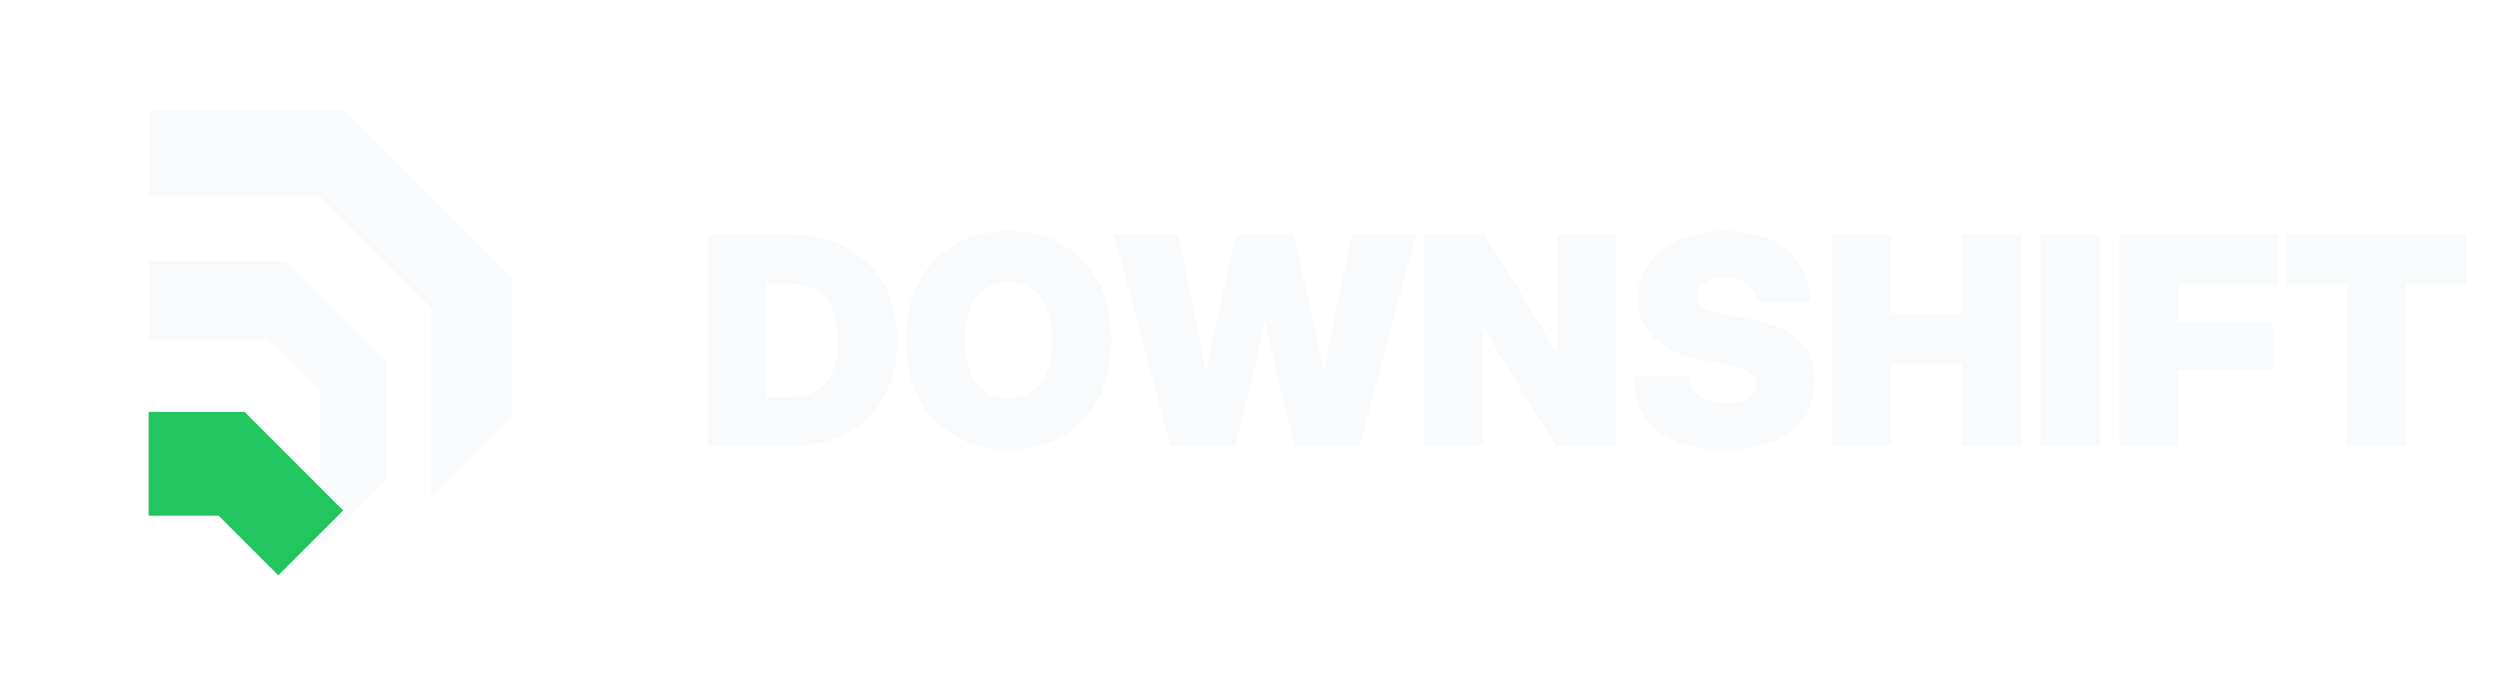
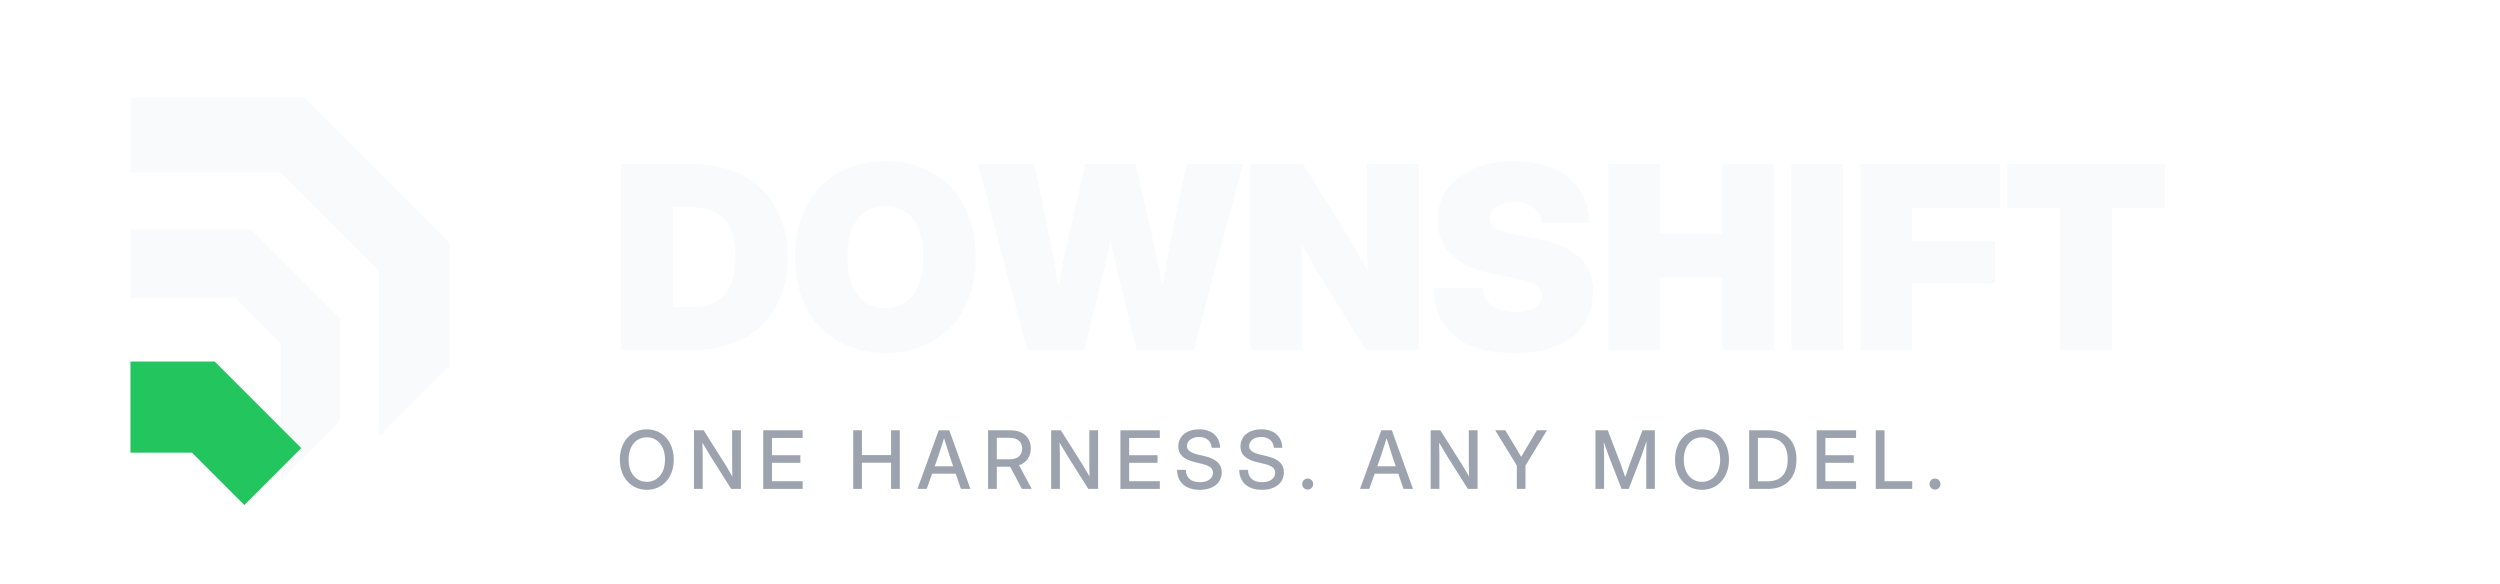
- <svg xmlns="http://www.w3.org/2000/svg" viewBox="0 0 790 215" role="img">
+ <svg xmlns="http://www.w3.org/2000/svg" viewBox="0 0 900 210" role="img">
  <g transform="translate(24 17) scale(0.82)">
    <path d="M28 22 H104 L168 86 V140 L137 171 V98 L94 55 H28 Z" fill="#F9FAFB" />
    <path d="M28 80 H81 L120 119 V164 L94 190 V130 L74 110 H28 Z" fill="#F9FAFB" />
    <path d="M28 138 H65 L103 176 L78 201 L55 178 H28 Z" fill="#22C55E" />
  </g>
-   <path d="M662 0C1121 0 1416 292 1416 744C1416 1197 1116 1490 656 1490H80V0ZM496 344V1146H630C881 1146 996 1017 996 744C996 473 885 344 642 344Z" transform="translate(220.000 141.000) scale(0.0449219 -0.0449219)" fill="#F9FAFB" />
-   <path d="M764 -24C1169 -24 1488 247 1488 744C1488 1242 1169 1514 764 1514C357 1514 40 1242 40 744C40 250 357 -24 764 -24ZM764 336C569 336 460 487 460 744C460 1002 569 1154 764 1154C960 1154 1068 1002 1068 744C1068 487 960 336 764 336Z" transform="translate(284.406 141.000) scale(0.0449219 -0.0449219)" fill="#F9FAFB" />
-   <path d="M395 0H852L1021 688C1034 740 1046 803 1062 881C1078 803 1090 740 1103 688L1272 0H1729L2124 1490H1672L1552 912C1525 782 1501 652 1478 522C1452 652 1426 782 1396 912L1264 1490H860L728 912C698 781 671 650 646 519C622 650 598 781 571 912L452 1490H0Z" transform="translate(352.047 141.000) scale(0.0449219 -0.0449219)" fill="#F9FAFB" />
-   <path d="M80 0H496V544C496 604 496 721 491 855C561 726 627 611 669 544L1008 0H1432V1490H1016V944C1016 873 1017 752 1021 631C963 738 902 849 867 905L504 1490H80Z" transform="translate(446.461 141.000) scale(0.0449219 -0.0449219)" fill="#F9FAFB" />
-   <path d="M704 -24C1108 -24 1339 154 1339 466C1339 704 1194 836 852 899L732 921C577 949 510 987 510 1058C510 1133 592 1186 709 1186C833 1186 916 1122 926 1018H1308C1298 1330 1073 1514 701 1514C339 1514 92 1321 92 1038C92 817 248 664 536 609L684 581C852 549 928 507 928 435C928 357 840 304 709 304C558 304 463 375 457 496H64C64 161 291 -24 704 -24Z" transform="translate(513.383 141.000) scale(0.0449219 -0.0449219)" fill="#F9FAFB" />
-   <path d="M80 0H496V581H992V0H1408V1490H992V933H496V1490H80Z" transform="translate(575.408 141.000) scale(0.0449219 -0.0449219)" fill="#F9FAFB" />
-   <path d="M496 1490H80V0H496Z" transform="translate(641.252 141.000) scale(0.0449219 -0.0449219)" fill="#F9FAFB" />
-   <path d="M80 0H496V536H1159V874H496V1138H1199V1490H80Z" transform="translate(666.127 141.000) scale(0.0449219 -0.0449219)" fill="#F9FAFB" />
-   <path d="M40 1138H464V0H880V1138H1304V1490H40Z" transform="translate(720.785 141.000) scale(0.0449219 -0.0449219)" fill="#F9FAFB" />
+   <path d="M662 0C1121 0 1416 292 1416 744C1416 1197 1116 1490 656 1490H80V0ZM496 344V1146H630C881 1146 996 1017 996 744C996 473 885 344 642 344Z" transform="translate(220.000 126.000) scale(0.0449219 -0.0449219)" fill="#F9FAFB" />
+   <path d="M764 -24C1169 -24 1488 247 1488 744C1488 1242 1169 1514 764 1514C357 1514 40 1242 40 744C40 250 357 -24 764 -24ZM764 336C569 336 460 487 460 744C460 1002 569 1154 764 1154C960 1154 1068 1002 1068 744C1068 487 960 336 764 336Z" transform="translate(284.406 126.000) scale(0.0449219 -0.0449219)" fill="#F9FAFB" />
+   <path d="M395 0H852L1021 688C1034 740 1046 803 1062 881C1078 803 1090 740 1103 688L1272 0H1729L2124 1490H1672L1552 912C1525 782 1501 652 1478 522C1452 652 1426 782 1396 912L1264 1490H860L728 912C698 781 671 650 646 519C622 650 598 781 571 912L452 1490H0Z" transform="translate(352.047 126.000) scale(0.0449219 -0.0449219)" fill="#F9FAFB" />
+   <path d="M80 0H496V544C496 604 496 721 491 855C561 726 627 611 669 544L1008 0H1432V1490H1016V944C1016 873 1017 752 1021 631C963 738 902 849 867 905L504 1490H80Z" transform="translate(446.461 126.000) scale(0.0449219 -0.0449219)" fill="#F9FAFB" />
+   <path d="M704 -24C1108 -24 1339 154 1339 466C1339 704 1194 836 852 899L732 921C577 949 510 987 510 1058C510 1133 592 1186 709 1186C833 1186 916 1122 926 1018H1308C1298 1330 1073 1514 701 1514C339 1514 92 1321 92 1038C92 817 248 664 536 609L684 581C852 549 928 507 928 435C928 357 840 304 709 304C558 304 463 375 457 496H64C64 161 291 -24 704 -24Z" transform="translate(513.383 126.000) scale(0.0449219 -0.0449219)" fill="#F9FAFB" />
+   <path d="M80 0H496V581H992V0H1408V1490H992V933H496V1490H80Z" transform="translate(575.408 126.000) scale(0.0449219 -0.0449219)" fill="#F9FAFB" />
+   <path d="M496 1490H80V0H496Z" transform="translate(641.252 126.000) scale(0.0449219 -0.0449219)" fill="#F9FAFB" />
+   <path d="M80 0H496V536H1159V874H496V1138H1199V1490H80Z" transform="translate(666.127 126.000) scale(0.0449219 -0.0449219)" fill="#F9FAFB" />
+   <path d="M40 1138H464V0H880V1138H1304V1490H40Z" transform="translate(720.785 126.000) scale(0.0449219 -0.0449219)" fill="#F9FAFB" />
+   <path d="M766 -24C1163 -24 1452 288 1452 744C1452 1202 1163 1514 766 1514C369 1514 81 1202 81 744C81 289 369 -24 766 -24ZM766 179C509 179 304 381 304 744C304 1109 509 1311 766 1311C1023 1311 1229 1109 1229 744C1229 381 1023 179 766 179Z" transform="translate(222.000 176.000) scale(0.0141602 -0.0141602)" fill="#9CA3AF" />
+   <path d="M136 0H358V806C358 872 357 1001 350 1176C449 1006 530 871 572 805L1081 0H1329V1490H1106V603C1106 549 1108 422 1112 314C1052 420 986 533 951 589L382 1490H136Z" transform="translate(247.908 176.000) scale(0.0141602 -0.0141602)" fill="#9CA3AF" />
+   <path d="M136 0H1138V195H358V663H1080V856H358V1295H1138V1490H136Z" transform="translate(272.838 176.000) scale(0.0141602 -0.0141602)" fill="#9CA3AF" />
+   <path d="M136 0H358V665H1099V0H1321V1490H1099V859H358V1490H136Z" transform="translate(305.225 176.000) scale(0.0141602 -0.0141602)" fill="#9CA3AF" />
+   <path d="M16 0H252L388 387H989L1121 0H1362L825 1490H557ZM455 576 548 840C589 963 632 1094 692 1287C751 1094 793 963 834 840L924 576Z" transform="translate(330.057 176.000) scale(0.0141602 -0.0141602)" fill="#9CA3AF" />
+   <path d="M136 0H358V564H688C691 564 695 564 698 564L995 0H1245L923 601C1109 668 1222 818 1222 1026C1222 1311 1022 1490 703 1490H136ZM358 753V1298H693C885 1298 1003 1194 1003 1026C1003 858 886 753 694 753Z" transform="translate(353.783 176.000) scale(0.0141602 -0.0141602)" fill="#9CA3AF" />
+   <path d="M136 0H358V806C358 872 357 1001 350 1176C449 1006 530 871 572 805L1081 0H1329V1490H1106V603C1106 549 1108 422 1112 314C1052 420 986 533 951 589L382 1490H136Z" transform="translate(376.491 176.000) scale(0.0141602 -0.0141602)" fill="#9CA3AF" />
+   <path d="M136 0H1138V195H358V663H1080V856H358V1295H1138V1490H136Z" transform="translate(401.421 176.000) scale(0.0141602 -0.0141602)" fill="#9CA3AF" />
+   <path d="M652 -24C990 -24 1209 152 1209 420C1209 633 1071 762 772 833L611 871C406 920 326 982 326 1090C326 1225 453 1320 633 1320C821 1320 943 1215 954 1044H1169C1160 1335 957 1514 636 1514C316 1514 105 1341 105 1079C105 873 237 748 538 677L701 638C908 589 987 523 987 408C987 263 854 170 652 170C429 170 298 286 297 483H75C75 168 295 -24 652 -24Z" transform="translate(422.698 176.000) scale(0.0141602 -0.0141602)" fill="#9CA3AF" />
+   <path d="M652 -24C990 -24 1209 152 1209 420C1209 633 1071 762 772 833L611 871C406 920 326 982 326 1090C326 1225 453 1320 633 1320C821 1320 943 1215 954 1044H1169C1160 1335 957 1514 636 1514C316 1514 105 1341 105 1079C105 873 237 748 538 677L701 638C908 589 987 523 987 408C987 263 854 170 652 170C429 170 298 286 297 483H75C75 168 295 -24 652 -24Z" transform="translate(445.080 176.000) scale(0.0141602 -0.0141602)" fill="#9CA3AF" />
+   <path d="M233 -17C312 -17 373 44 373 123C373 201 312 263 233 263C155 263 94 201 94 123C94 44 155 -17 233 -17Z" transform="translate(467.462 176.000) scale(0.0141602 -0.0141602)" fill="#9CA3AF" />
+   <path d="M16 0H252L388 387H989L1121 0H1362L825 1490H557ZM455 576 548 840C589 963 632 1094 692 1287C751 1094 793 963 834 840L924 576Z" transform="translate(489.385 176.000) scale(0.0141602 -0.0141602)" fill="#9CA3AF" />
+   <path d="M136 0H358V806C358 872 357 1001 350 1176C449 1006 530 871 572 805L1081 0H1329V1490H1106V603C1106 549 1108 422 1112 314C1052 420 986 533 951 589L382 1490H136Z" transform="translate(513.112 176.000) scale(0.0141602 -0.0141602)" fill="#9CA3AF" />
+   <path d="M566 0H786V595L1332 1490H1077L797 1020C755 950 716 881 677 812C638 881 598 950 556 1020L273 1490H16L566 595Z" transform="translate(538.042 176.000) scale(0.0141602 -0.0141602)" fill="#9CA3AF" />
+   <path d="M136 0H355V812C355 913 351 1055 348 1190C402 1036 452 894 483 812L800 0H982L1296 812C1328 897 1379 1049 1434 1211C1431 1070 1427 918 1427 812V0H1645V1490H1331L1002 617C976 541 927 400 893 297C859 400 810 541 783 617L449 1490H136Z" transform="translate(572.440 176.000) scale(0.0141602 -0.0141602)" fill="#9CA3AF" />
+   <path d="M766 -24C1163 -24 1452 288 1452 744C1452 1202 1163 1514 766 1514C369 1514 81 1202 81 744C81 289 369 -24 766 -24ZM766 179C509 179 304 381 304 744C304 1109 509 1311 766 1311C1023 1311 1229 1109 1229 744C1229 381 1023 179 766 179Z" transform="translate(601.859 176.000) scale(0.0141602 -0.0141602)" fill="#9CA3AF" />
+   <path d="M618 0C1073 0 1339 284 1339 747C1339 1208 1072 1490 633 1490H136V0ZM358 193V1297H619C951 1297 1116 1092 1116 747C1116 400 951 193 604 193Z" transform="translate(627.767 176.000) scale(0.0141602 -0.0141602)" fill="#9CA3AF" />
+   <path d="M136 0H1138V195H358V663H1080V856H358V1295H1138V1490H136Z" transform="translate(652.074 176.000) scale(0.0141602 -0.0141602)" fill="#9CA3AF" />
+   <path d="M136 0H1063V195H358V1490H136Z" transform="translate(673.351 176.000) scale(0.0141602 -0.0141602)" fill="#9CA3AF" />
+   <path d="M233 -17C312 -17 373 44 373 123C373 201 312 263 233 263C155 263 94 201 94 123C94 44 155 -17 233 -17Z" transform="translate(693.283 176.000) scale(0.0141602 -0.0141602)" fill="#9CA3AF" />
</svg>
